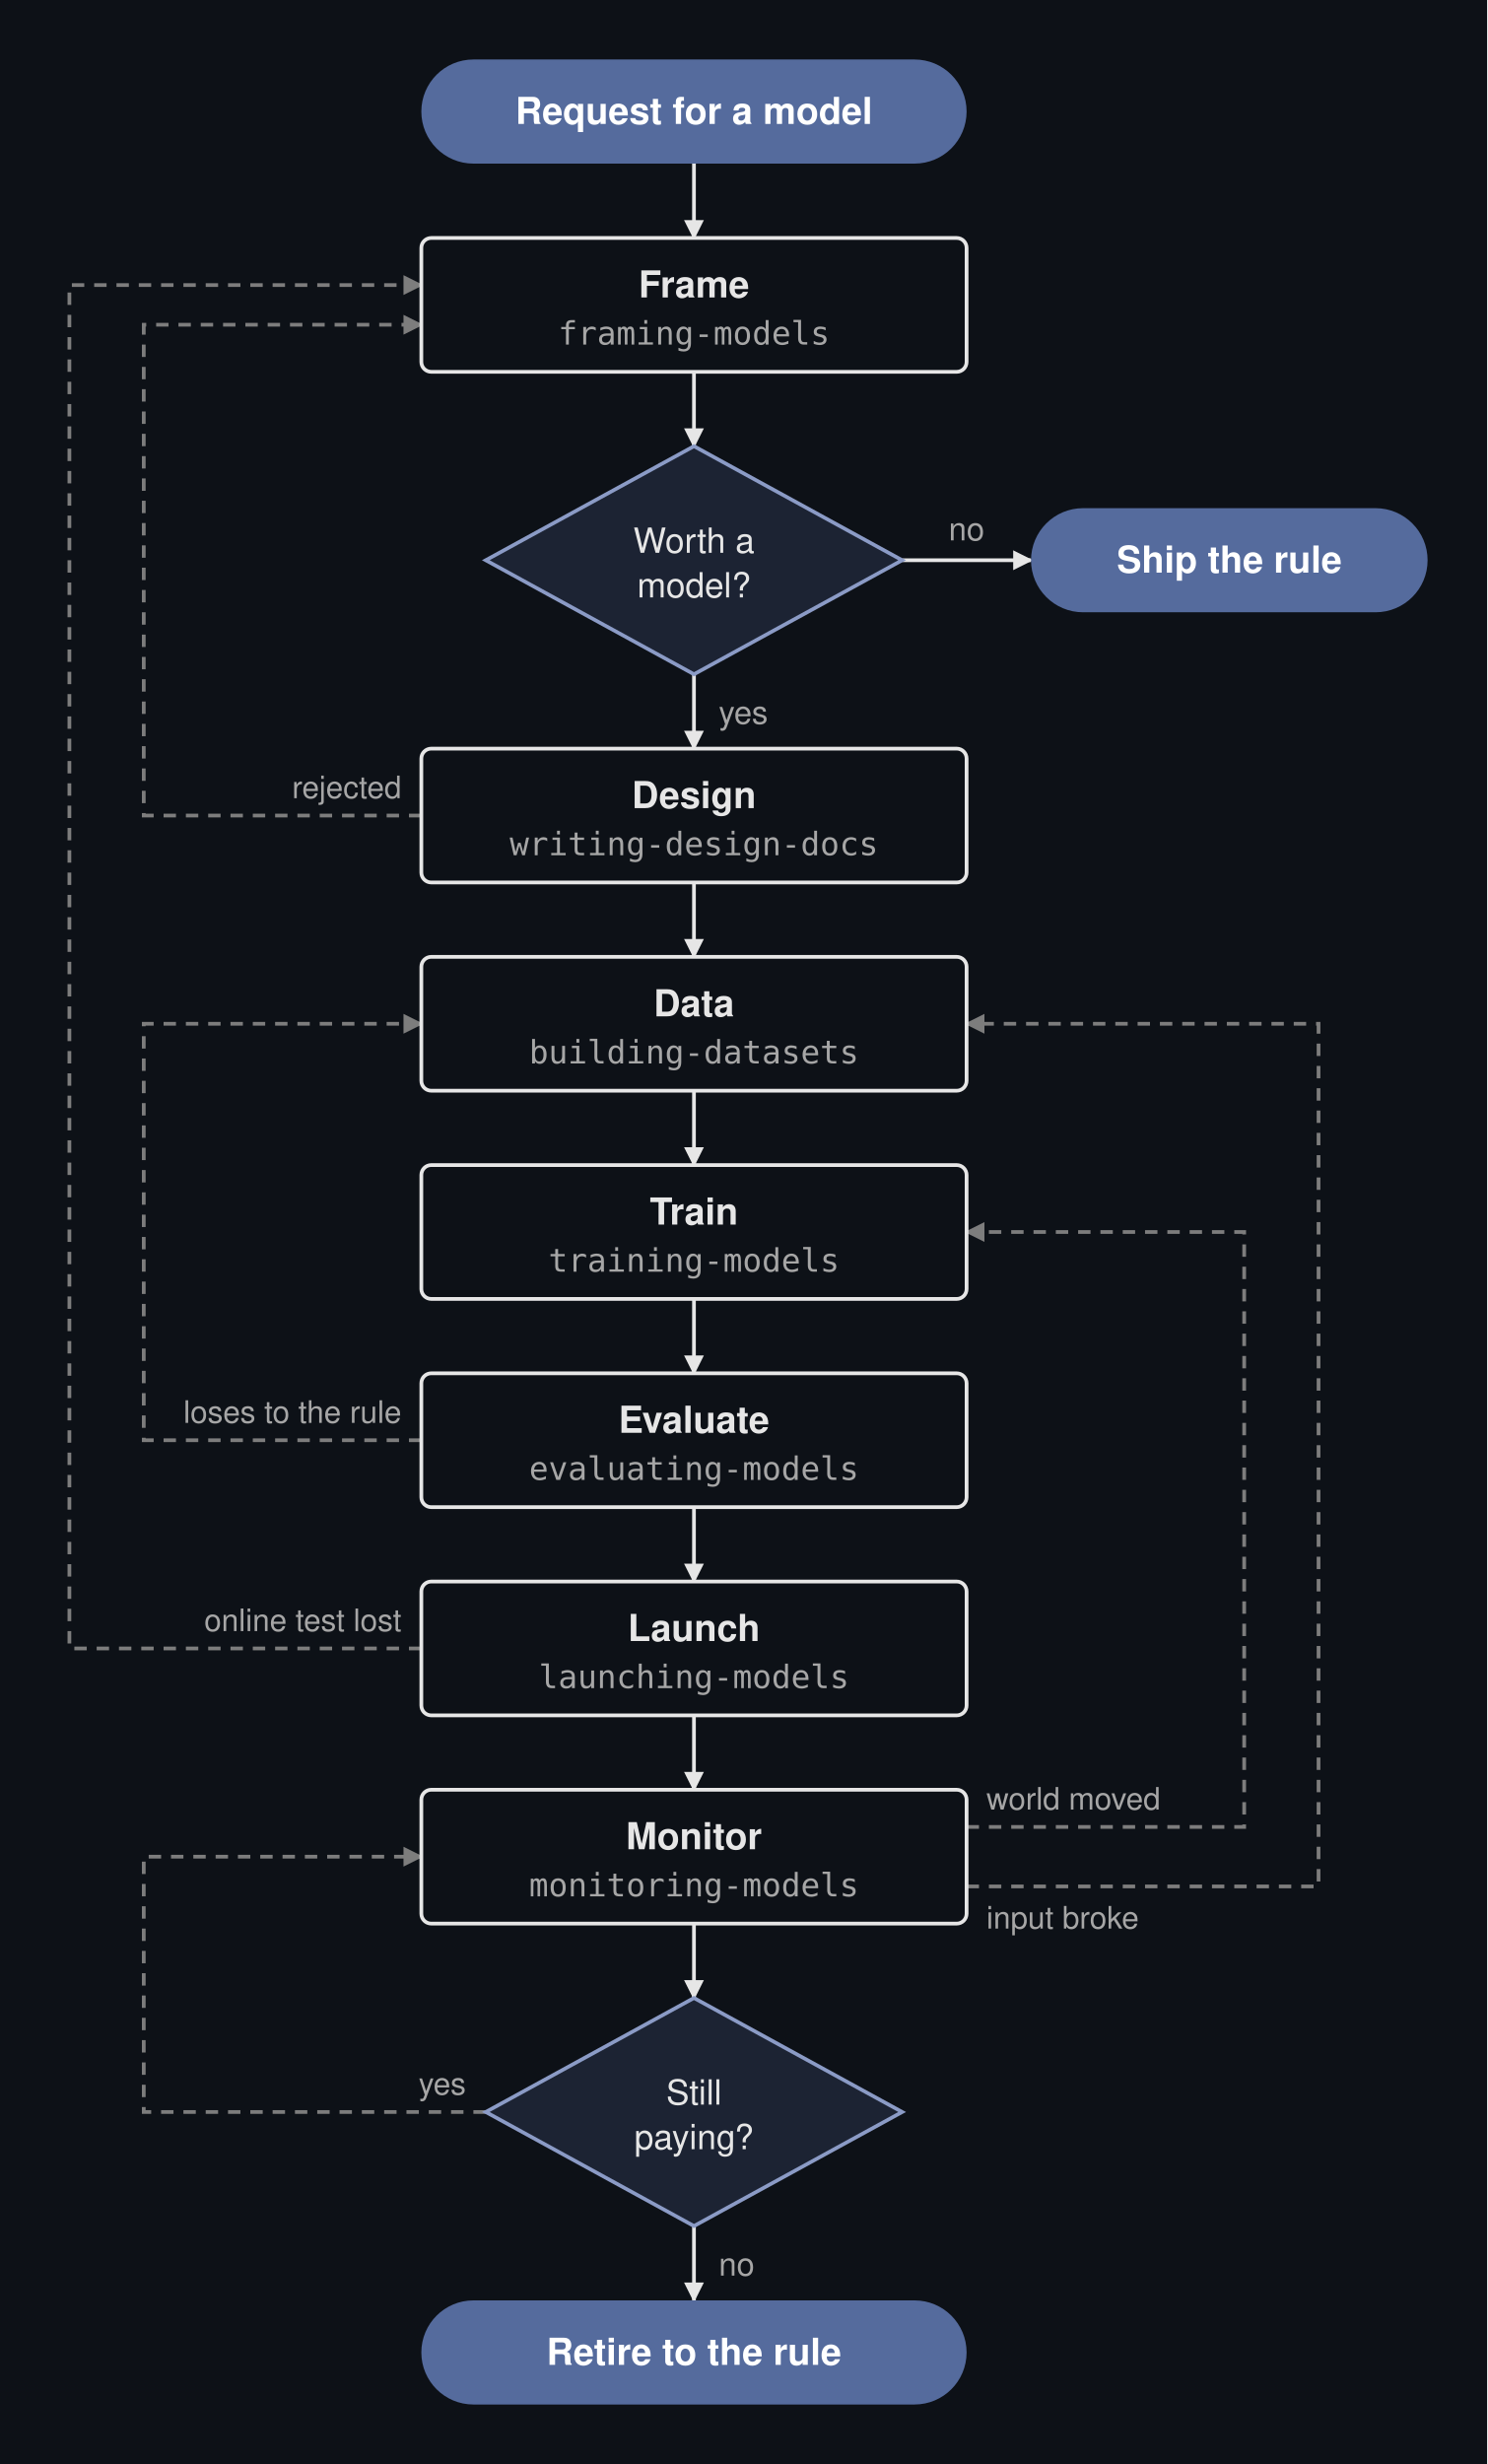
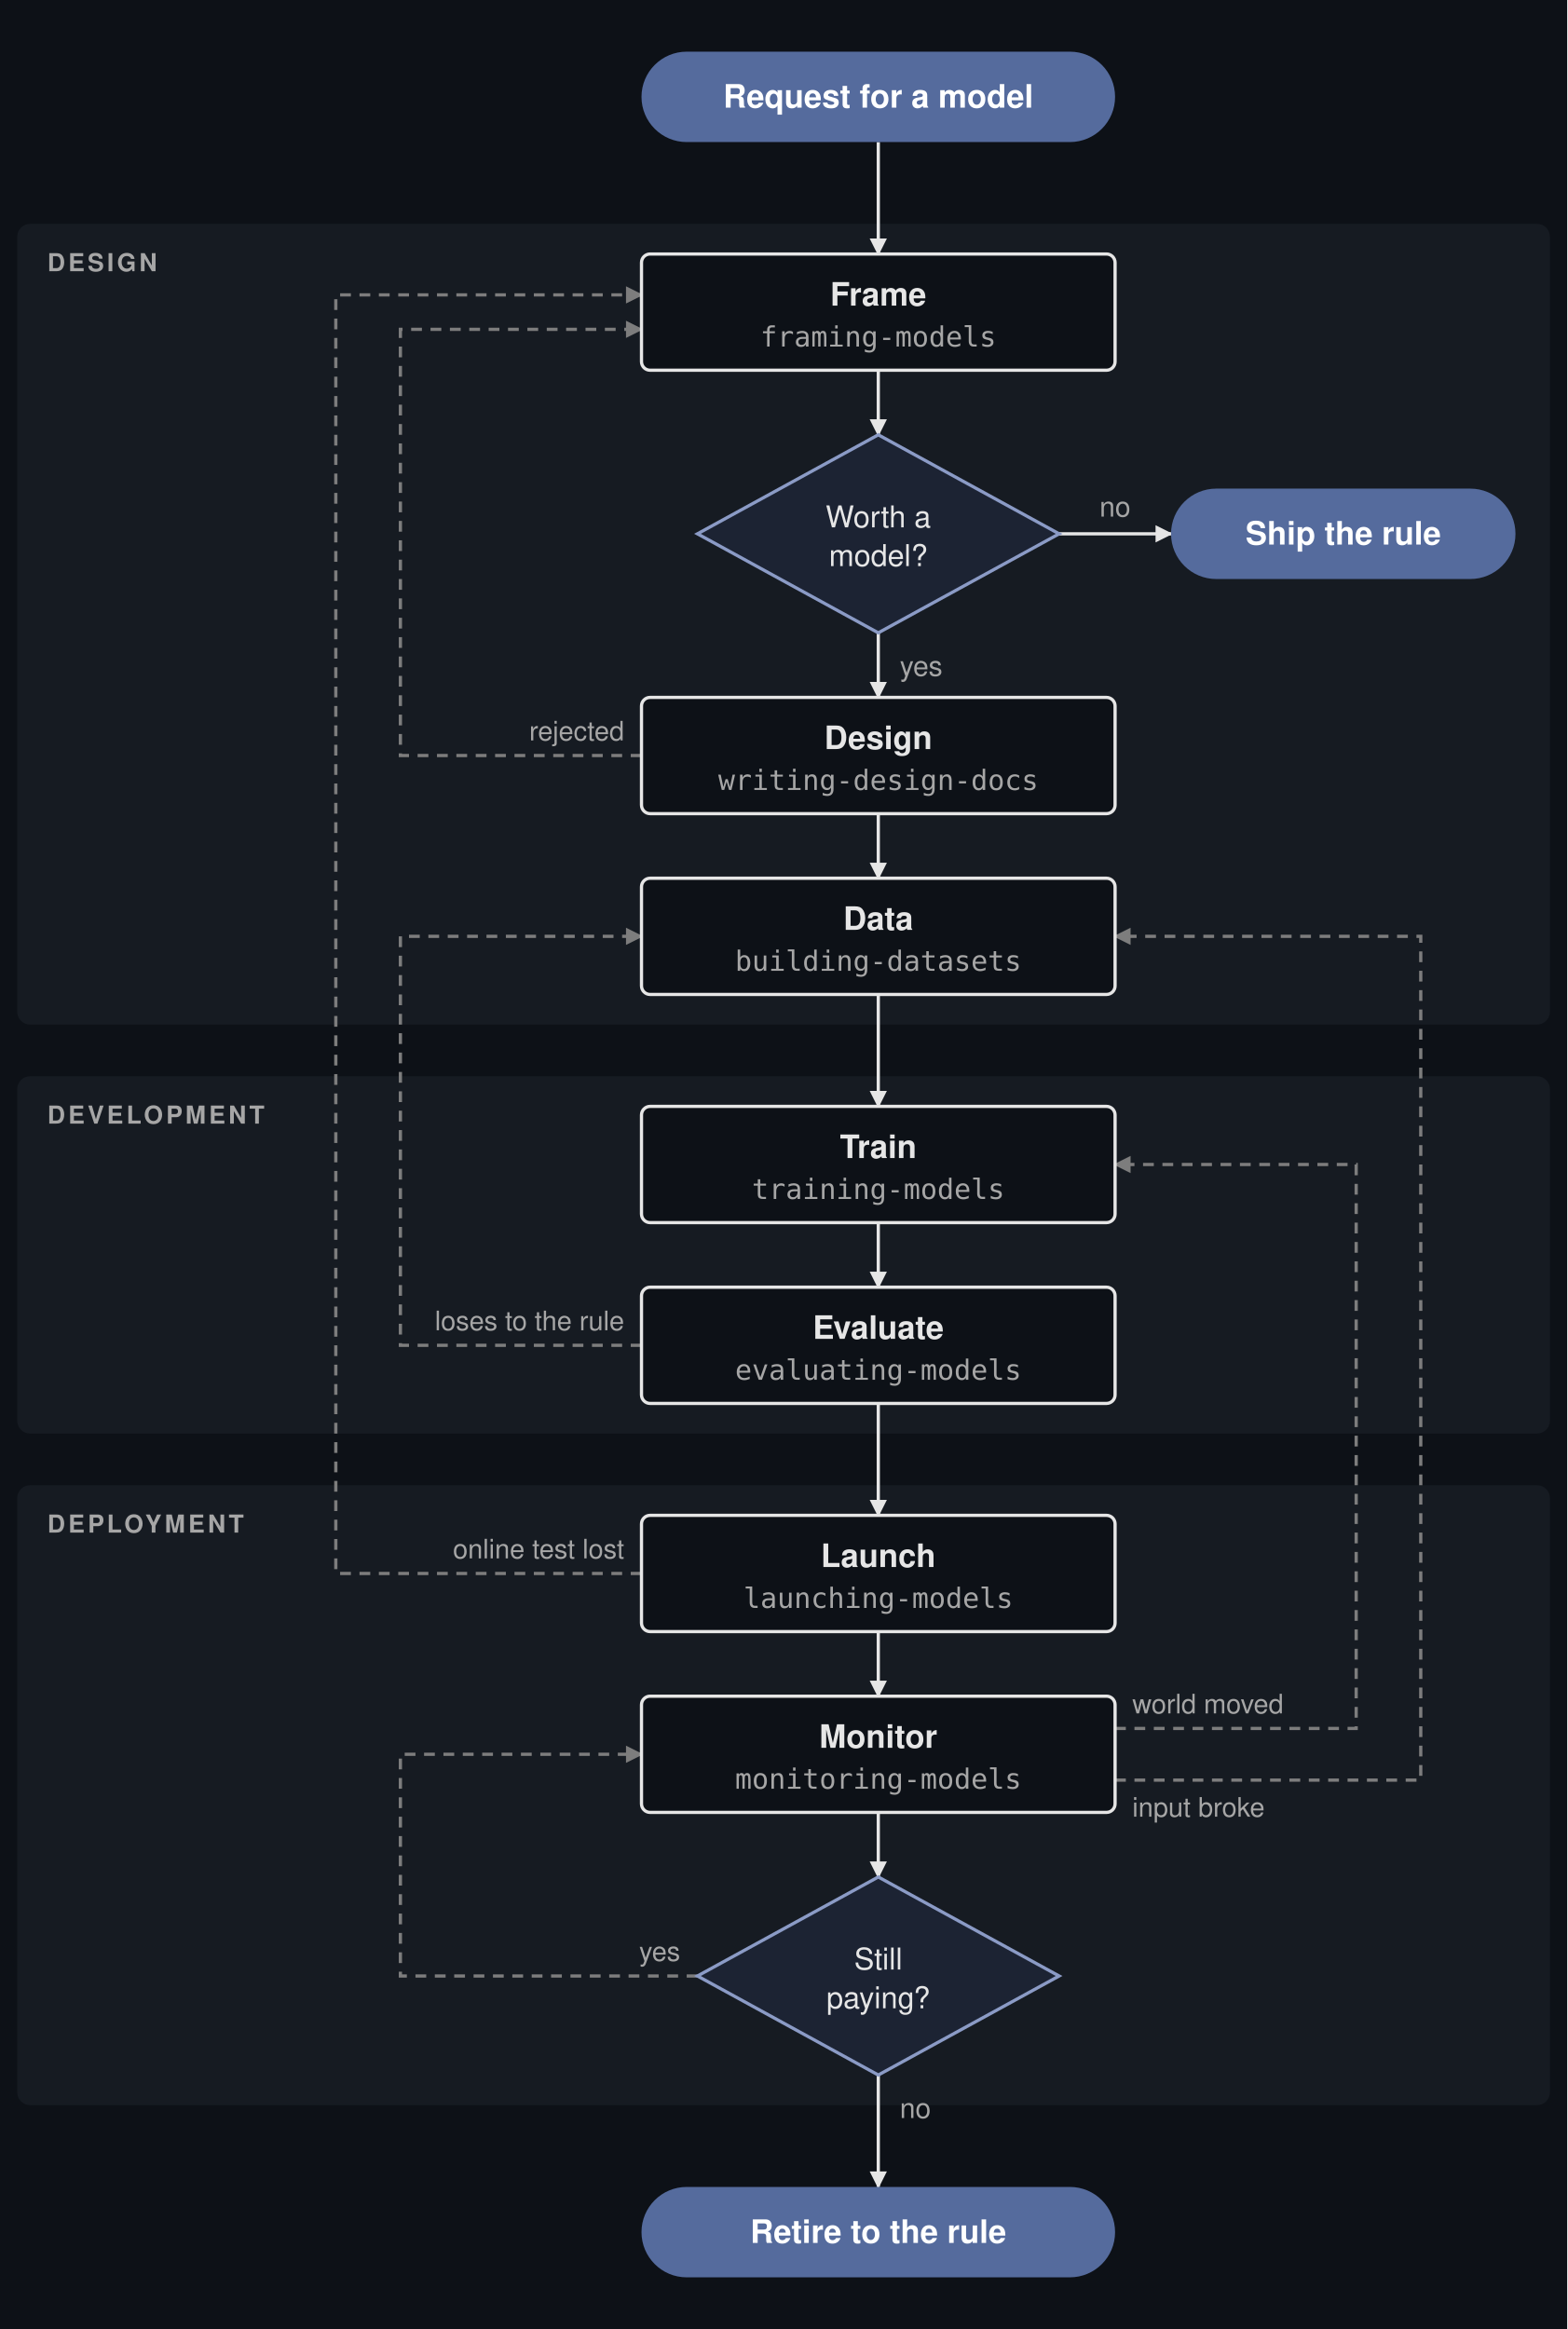
- <svg xmlns="http://www.w3.org/2000/svg" viewBox="0 0 600 994" width="600" height="994" role="img" aria-labelledby="title desc">
+ <svg xmlns="http://www.w3.org/2000/svg" viewBox="0 0 728 1082" width="728" height="1082" role="img" aria-labelledby="title desc">
  <defs>
    <marker id="main" viewBox="0 0 10 10" refX="9" refY="5" markerWidth="8" markerHeight="8" markerUnits="userSpaceOnUse" orient="auto">
      <path d="M0,0 L10,5 L0,10 z" fill="#e6e6e6" />
    </marker>
    <marker id="loop" viewBox="0 0 10 10" refX="9" refY="5" markerWidth="8" markerHeight="8" markerUnits="userSpaceOnUse" orient="auto">
      <path d="M0,0 L10,5 L0,10 z" fill="#7d7d7d" />
    </marker>
  </defs>
  <rect width="100%" height="100%" fill="#0d1117" />
-   <path d="M280,66 L280,96" fill="none" stroke-width="1.5" stroke="#e6e6e6" marker-end="url(#main)" />
-   <path d="M280,150 L280,180" fill="none" stroke-width="1.5" stroke="#e6e6e6" marker-end="url(#main)" />
-   <path d="M280,272 L280,302" fill="none" stroke-width="1.5" stroke="#e6e6e6" marker-end="url(#main)" />
-   <path d="M280,356 L280,386" fill="none" stroke-width="1.5" stroke="#e6e6e6" marker-end="url(#main)" />
-   <path d="M280,440 L280,470" fill="none" stroke-width="1.5" stroke="#e6e6e6" marker-end="url(#main)" />
-   <path d="M280,524 L280,554" fill="none" stroke-width="1.5" stroke="#e6e6e6" marker-end="url(#main)" />
-   <path d="M280,608 L280,638" fill="none" stroke-width="1.5" stroke="#e6e6e6" marker-end="url(#main)" />
-   <path d="M280,692 L280,722" fill="none" stroke-width="1.5" stroke="#e6e6e6" marker-end="url(#main)" />
-   <path d="M280,776 L280,806" fill="none" stroke-width="1.5" stroke="#e6e6e6" marker-end="url(#main)" />
-   <path d="M280,898 L280,928" fill="none" stroke-width="1.5" stroke="#e6e6e6" marker-end="url(#main)" />
-   <text x="290" y="292" font-family="-apple-system, BlinkMacSystemFont, 'Segoe UI', Helvetica, Arial, sans-serif" font-size="13" font-weight="normal" fill="#a6a6a6" text-anchor="start">yes</text>
-   <text x="290" y="918" font-family="-apple-system, BlinkMacSystemFont, 'Segoe UI', Helvetica, Arial, sans-serif" font-size="13" font-weight="normal" fill="#a6a6a6" text-anchor="start">no</text>
-   <path d="M364,226 L416,226" fill="none" stroke-width="1.5" stroke="#e6e6e6" marker-end="url(#main)" />
-   <text x="390" y="218" font-family="-apple-system, BlinkMacSystemFont, 'Segoe UI', Helvetica, Arial, sans-serif" font-size="13" font-weight="normal" fill="#a6a6a6" text-anchor="middle">no</text>
-   <rect x="416" y="205" width="160" height="42" rx="21" fill="#556b9d" />
-   <text x="496" y="231" font-family="-apple-system, BlinkMacSystemFont, 'Segoe UI', Helvetica, Arial, sans-serif" font-size="15" font-weight="600" fill="#ffffff" text-anchor="middle">Ship the rule</text>
-   <path d="M170,329 L58,329 L58,131 L170,131" fill="none" stroke-width="1.5" stroke="#7d7d7d" stroke-dasharray="5 4" marker-end="url(#loop)" />
-   <text x="162" y="322" font-family="-apple-system, BlinkMacSystemFont, 'Segoe UI', Helvetica, Arial, sans-serif" font-size="12.5" font-weight="normal" fill="#a6a6a6" text-anchor="end">rejected</text>
-   <path d="M170,581 L58,581 L58,413 L170,413" fill="none" stroke-width="1.5" stroke="#7d7d7d" stroke-dasharray="5 4" marker-end="url(#loop)" />
-   <text x="162" y="574" font-family="-apple-system, BlinkMacSystemFont, 'Segoe UI', Helvetica, Arial, sans-serif" font-size="12.5" font-weight="normal" fill="#a6a6a6" text-anchor="end">loses to the rule</text>
-   <path d="M170,665 L28,665 L28,115 L170,115" fill="none" stroke-width="1.5" stroke="#7d7d7d" stroke-dasharray="5 4" marker-end="url(#loop)" />
-   <text x="162" y="658" font-family="-apple-system, BlinkMacSystemFont, 'Segoe UI', Helvetica, Arial, sans-serif" font-size="12.5" font-weight="normal" fill="#a6a6a6" text-anchor="end">online test lost</text>
-   <path d="M196,852 L58,852 L58,749 L170,749" fill="none" stroke-width="1.5" stroke="#7d7d7d" stroke-dasharray="5 4" marker-end="url(#loop)" />
-   <text x="188" y="845" font-family="-apple-system, BlinkMacSystemFont, 'Segoe UI', Helvetica, Arial, sans-serif" font-size="12.5" font-weight="normal" fill="#a6a6a6" text-anchor="end">yes</text>
-   <path d="M390,737 L502,737 L502,497 L390,497" fill="none" stroke-width="1.5" stroke="#7d7d7d" stroke-dasharray="5 4" marker-end="url(#loop)" />
-   <text x="398" y="730" font-family="-apple-system, BlinkMacSystemFont, 'Segoe UI', Helvetica, Arial, sans-serif" font-size="12.5" font-weight="normal" fill="#a6a6a6" text-anchor="start">world moved</text>
-   <path d="M390,761 L532,761 L532,413 L390,413" fill="none" stroke-width="1.5" stroke="#7d7d7d" stroke-dasharray="5 4" marker-end="url(#loop)" />
-   <text x="398" y="778" font-family="-apple-system, BlinkMacSystemFont, 'Segoe UI', Helvetica, Arial, sans-serif" font-size="12.5" font-weight="normal" fill="#a6a6a6" text-anchor="start">input broke</text>
-   <rect x="170" y="24" width="220" height="42" rx="21" fill="#556b9d" />
-   <text x="280" y="50" font-family="-apple-system, BlinkMacSystemFont, 'Segoe UI', Helvetica, Arial, sans-serif" font-size="15" font-weight="600" fill="#ffffff" text-anchor="middle">Request for a model</text>
-   <rect x="170" y="96" width="220" height="54" rx="4" fill="#0d1117" stroke="#e6e6e6" stroke-width="1.5" />
-   <text x="280" y="120" font-family="-apple-system, BlinkMacSystemFont, 'Segoe UI', Helvetica, Arial, sans-serif" font-size="15" font-weight="600" fill="#e6e6e6" text-anchor="middle">Frame</text>
-   <text x="280" y="139" font-family="ui-monospace, SFMono-Regular, Menlo, Consolas, monospace" font-size="13" font-weight="normal" fill="#a6a6a6" text-anchor="middle">framing-models</text>
-   <polygon points="280,180 364,226 280,272 196,226" fill="#1c2333" stroke="#8b9bc6" stroke-width="1.5" />
-   <text x="280" y="223" font-family="-apple-system, BlinkMacSystemFont, 'Segoe UI', Helvetica, Arial, sans-serif" font-size="14" font-weight="normal" fill="#e6e6e6" text-anchor="middle">Worth a</text>
-   <text x="280" y="241" font-family="-apple-system, BlinkMacSystemFont, 'Segoe UI', Helvetica, Arial, sans-serif" font-size="14" font-weight="normal" fill="#e6e6e6" text-anchor="middle">model?</text>
-   <rect x="170" y="302" width="220" height="54" rx="4" fill="#0d1117" stroke="#e6e6e6" stroke-width="1.5" />
-   <text x="280" y="326" font-family="-apple-system, BlinkMacSystemFont, 'Segoe UI', Helvetica, Arial, sans-serif" font-size="15" font-weight="600" fill="#e6e6e6" text-anchor="middle">Design</text>
-   <text x="280" y="345" font-family="ui-monospace, SFMono-Regular, Menlo, Consolas, monospace" font-size="13" font-weight="normal" fill="#a6a6a6" text-anchor="middle">writing-design-docs</text>
-   <rect x="170" y="386" width="220" height="54" rx="4" fill="#0d1117" stroke="#e6e6e6" stroke-width="1.5" />
-   <text x="280" y="410" font-family="-apple-system, BlinkMacSystemFont, 'Segoe UI', Helvetica, Arial, sans-serif" font-size="15" font-weight="600" fill="#e6e6e6" text-anchor="middle">Data</text>
-   <text x="280" y="429" font-family="ui-monospace, SFMono-Regular, Menlo, Consolas, monospace" font-size="13" font-weight="normal" fill="#a6a6a6" text-anchor="middle">building-datasets</text>
-   <rect x="170" y="470" width="220" height="54" rx="4" fill="#0d1117" stroke="#e6e6e6" stroke-width="1.5" />
-   <text x="280" y="494" font-family="-apple-system, BlinkMacSystemFont, 'Segoe UI', Helvetica, Arial, sans-serif" font-size="15" font-weight="600" fill="#e6e6e6" text-anchor="middle">Train</text>
-   <text x="280" y="513" font-family="ui-monospace, SFMono-Regular, Menlo, Consolas, monospace" font-size="13" font-weight="normal" fill="#a6a6a6" text-anchor="middle">training-models</text>
-   <rect x="170" y="554" width="220" height="54" rx="4" fill="#0d1117" stroke="#e6e6e6" stroke-width="1.5" />
-   <text x="280" y="578" font-family="-apple-system, BlinkMacSystemFont, 'Segoe UI', Helvetica, Arial, sans-serif" font-size="15" font-weight="600" fill="#e6e6e6" text-anchor="middle">Evaluate</text>
-   <text x="280" y="597" font-family="ui-monospace, SFMono-Regular, Menlo, Consolas, monospace" font-size="13" font-weight="normal" fill="#a6a6a6" text-anchor="middle">evaluating-models</text>
-   <rect x="170" y="638" width="220" height="54" rx="4" fill="#0d1117" stroke="#e6e6e6" stroke-width="1.5" />
-   <text x="280" y="662" font-family="-apple-system, BlinkMacSystemFont, 'Segoe UI', Helvetica, Arial, sans-serif" font-size="15" font-weight="600" fill="#e6e6e6" text-anchor="middle">Launch</text>
-   <text x="280" y="681" font-family="ui-monospace, SFMono-Regular, Menlo, Consolas, monospace" font-size="13" font-weight="normal" fill="#a6a6a6" text-anchor="middle">launching-models</text>
-   <rect x="170" y="722" width="220" height="54" rx="4" fill="#0d1117" stroke="#e6e6e6" stroke-width="1.5" />
-   <text x="280" y="746" font-family="-apple-system, BlinkMacSystemFont, 'Segoe UI', Helvetica, Arial, sans-serif" font-size="15" font-weight="600" fill="#e6e6e6" text-anchor="middle">Monitor</text>
-   <text x="280" y="765" font-family="ui-monospace, SFMono-Regular, Menlo, Consolas, monospace" font-size="13" font-weight="normal" fill="#a6a6a6" text-anchor="middle">monitoring-models</text>
-   <polygon points="280,806 364,852 280,898 196,852" fill="#1c2333" stroke="#8b9bc6" stroke-width="1.5" />
-   <text x="280" y="849" font-family="-apple-system, BlinkMacSystemFont, 'Segoe UI', Helvetica, Arial, sans-serif" font-size="14" font-weight="normal" fill="#e6e6e6" text-anchor="middle">Still</text>
-   <text x="280" y="867" font-family="-apple-system, BlinkMacSystemFont, 'Segoe UI', Helvetica, Arial, sans-serif" font-size="14" font-weight="normal" fill="#e6e6e6" text-anchor="middle">paying?</text>
-   <rect x="170" y="928" width="220" height="42" rx="21" fill="#556b9d" />
-   <text x="280" y="954" font-family="-apple-system, BlinkMacSystemFont, 'Segoe UI', Helvetica, Arial, sans-serif" font-size="15" font-weight="600" fill="#ffffff" text-anchor="middle">Retire to the rule</text>
+   <rect x="8" y="104" width="712" height="372" rx="6" fill="#161b22" />
+   <text x="22" y="126" font-family="-apple-system, BlinkMacSystemFont, 'Segoe UI', Helvetica, Arial, sans-serif" font-size="11.5" font-weight="600" letter-spacing="1.4" fill="#a6a6a6">DESIGN</text>
+   <rect x="8" y="500" width="712" height="166" rx="6" fill="#161b22" />
+   <text x="22" y="522" font-family="-apple-system, BlinkMacSystemFont, 'Segoe UI', Helvetica, Arial, sans-serif" font-size="11.5" font-weight="600" letter-spacing="1.4" fill="#a6a6a6">DEVELOPMENT</text>
+   <rect x="8" y="690" width="712" height="288" rx="6" fill="#161b22" />
+   <text x="22" y="712" font-family="-apple-system, BlinkMacSystemFont, 'Segoe UI', Helvetica, Arial, sans-serif" font-size="11.5" font-weight="600" letter-spacing="1.4" fill="#a6a6a6">DEPLOYMENT</text>
+   <path d="M408,66 L408,118" fill="none" stroke-width="1.5" stroke="#e6e6e6" marker-end="url(#main)" />
+   <path d="M408,172 L408,202" fill="none" stroke-width="1.5" stroke="#e6e6e6" marker-end="url(#main)" />
+   <path d="M408,294 L408,324" fill="none" stroke-width="1.5" stroke="#e6e6e6" marker-end="url(#main)" />
+   <path d="M408,378 L408,408" fill="none" stroke-width="1.5" stroke="#e6e6e6" marker-end="url(#main)" />
+   <path d="M408,462 L408,514" fill="none" stroke-width="1.5" stroke="#e6e6e6" marker-end="url(#main)" />
+   <path d="M408,568 L408,598" fill="none" stroke-width="1.5" stroke="#e6e6e6" marker-end="url(#main)" />
+   <path d="M408,652 L408,704" fill="none" stroke-width="1.5" stroke="#e6e6e6" marker-end="url(#main)" />
+   <path d="M408,758 L408,788" fill="none" stroke-width="1.5" stroke="#e6e6e6" marker-end="url(#main)" />
+   <path d="M408,842 L408,872" fill="none" stroke-width="1.5" stroke="#e6e6e6" marker-end="url(#main)" />
+   <path d="M408,964 L408,1016" fill="none" stroke-width="1.5" stroke="#e6e6e6" marker-end="url(#main)" />
+   <text x="418" y="314" font-family="-apple-system, BlinkMacSystemFont, 'Segoe UI', Helvetica, Arial, sans-serif" font-size="13" font-weight="normal" fill="#a6a6a6" text-anchor="start">yes</text>
+   <text x="418" y="984" font-family="-apple-system, BlinkMacSystemFont, 'Segoe UI', Helvetica, Arial, sans-serif" font-size="13" font-weight="normal" fill="#a6a6a6" text-anchor="start">no</text>
+   <path d="M492,248 L544,248" fill="none" stroke-width="1.5" stroke="#e6e6e6" marker-end="url(#main)" />
+   <text x="518" y="240" font-family="-apple-system, BlinkMacSystemFont, 'Segoe UI', Helvetica, Arial, sans-serif" font-size="13" font-weight="normal" fill="#a6a6a6" text-anchor="middle">no</text>
+   <rect x="544" y="227" width="160" height="42" rx="21" fill="#556b9d" />
+   <text x="624" y="253" font-family="-apple-system, BlinkMacSystemFont, 'Segoe UI', Helvetica, Arial, sans-serif" font-size="15" font-weight="600" fill="#ffffff" text-anchor="middle">Ship the rule</text>
+   <path d="M298,351 L186,351 L186,153 L298,153" fill="none" stroke-width="1.5" stroke="#7d7d7d" stroke-dasharray="5 4" marker-end="url(#loop)" />
+   <text x="290" y="344" font-family="-apple-system, BlinkMacSystemFont, 'Segoe UI', Helvetica, Arial, sans-serif" font-size="12.5" font-weight="normal" fill="#a6a6a6" text-anchor="end">rejected</text>
+   <path d="M298,625 L186,625 L186,435 L298,435" fill="none" stroke-width="1.5" stroke="#7d7d7d" stroke-dasharray="5 4" marker-end="url(#loop)" />
+   <text x="290" y="618" font-family="-apple-system, BlinkMacSystemFont, 'Segoe UI', Helvetica, Arial, sans-serif" font-size="12.5" font-weight="normal" fill="#a6a6a6" text-anchor="end">loses to the rule</text>
+   <path d="M298,731 L156,731 L156,137 L298,137" fill="none" stroke-width="1.5" stroke="#7d7d7d" stroke-dasharray="5 4" marker-end="url(#loop)" />
+   <text x="290" y="724" font-family="-apple-system, BlinkMacSystemFont, 'Segoe UI', Helvetica, Arial, sans-serif" font-size="12.5" font-weight="normal" fill="#a6a6a6" text-anchor="end">online test lost</text>
+   <path d="M324,918 L186,918 L186,815 L298,815" fill="none" stroke-width="1.5" stroke="#7d7d7d" stroke-dasharray="5 4" marker-end="url(#loop)" />
+   <text x="316" y="911" font-family="-apple-system, BlinkMacSystemFont, 'Segoe UI', Helvetica, Arial, sans-serif" font-size="12.5" font-weight="normal" fill="#a6a6a6" text-anchor="end">yes</text>
+   <path d="M518,803 L630,803 L630,541 L518,541" fill="none" stroke-width="1.5" stroke="#7d7d7d" stroke-dasharray="5 4" marker-end="url(#loop)" />
+   <text x="526" y="796" font-family="-apple-system, BlinkMacSystemFont, 'Segoe UI', Helvetica, Arial, sans-serif" font-size="12.5" font-weight="normal" fill="#a6a6a6" text-anchor="start">world moved</text>
+   <path d="M518,827 L660,827 L660,435 L518,435" fill="none" stroke-width="1.5" stroke="#7d7d7d" stroke-dasharray="5 4" marker-end="url(#loop)" />
+   <text x="526" y="844" font-family="-apple-system, BlinkMacSystemFont, 'Segoe UI', Helvetica, Arial, sans-serif" font-size="12.5" font-weight="normal" fill="#a6a6a6" text-anchor="start">input broke</text>
+   <rect x="298" y="24" width="220" height="42" rx="21" fill="#556b9d" />
+   <text x="408" y="50" font-family="-apple-system, BlinkMacSystemFont, 'Segoe UI', Helvetica, Arial, sans-serif" font-size="15" font-weight="600" fill="#ffffff" text-anchor="middle">Request for a model</text>
+   <rect x="298" y="118" width="220" height="54" rx="4" fill="#0d1117" stroke="#e6e6e6" stroke-width="1.5" />
+   <text x="408" y="142" font-family="-apple-system, BlinkMacSystemFont, 'Segoe UI', Helvetica, Arial, sans-serif" font-size="15" font-weight="600" fill="#e6e6e6" text-anchor="middle">Frame</text>
+   <text x="408" y="161" font-family="ui-monospace, SFMono-Regular, Menlo, Consolas, monospace" font-size="13" font-weight="normal" fill="#a6a6a6" text-anchor="middle">framing-models</text>
+   <polygon points="408,202 492,248 408,294 324,248" fill="#1c2333" stroke="#8b9bc6" stroke-width="1.5" />
+   <text x="408" y="245" font-family="-apple-system, BlinkMacSystemFont, 'Segoe UI', Helvetica, Arial, sans-serif" font-size="14" font-weight="normal" fill="#e6e6e6" text-anchor="middle">Worth a</text>
+   <text x="408" y="263" font-family="-apple-system, BlinkMacSystemFont, 'Segoe UI', Helvetica, Arial, sans-serif" font-size="14" font-weight="normal" fill="#e6e6e6" text-anchor="middle">model?</text>
+   <rect x="298" y="324" width="220" height="54" rx="4" fill="#0d1117" stroke="#e6e6e6" stroke-width="1.5" />
+   <text x="408" y="348" font-family="-apple-system, BlinkMacSystemFont, 'Segoe UI', Helvetica, Arial, sans-serif" font-size="15" font-weight="600" fill="#e6e6e6" text-anchor="middle">Design</text>
+   <text x="408" y="367" font-family="ui-monospace, SFMono-Regular, Menlo, Consolas, monospace" font-size="13" font-weight="normal" fill="#a6a6a6" text-anchor="middle">writing-design-docs</text>
+   <rect x="298" y="408" width="220" height="54" rx="4" fill="#0d1117" stroke="#e6e6e6" stroke-width="1.5" />
+   <text x="408" y="432" font-family="-apple-system, BlinkMacSystemFont, 'Segoe UI', Helvetica, Arial, sans-serif" font-size="15" font-weight="600" fill="#e6e6e6" text-anchor="middle">Data</text>
+   <text x="408" y="451" font-family="ui-monospace, SFMono-Regular, Menlo, Consolas, monospace" font-size="13" font-weight="normal" fill="#a6a6a6" text-anchor="middle">building-datasets</text>
+   <rect x="298" y="514" width="220" height="54" rx="4" fill="#0d1117" stroke="#e6e6e6" stroke-width="1.5" />
+   <text x="408" y="538" font-family="-apple-system, BlinkMacSystemFont, 'Segoe UI', Helvetica, Arial, sans-serif" font-size="15" font-weight="600" fill="#e6e6e6" text-anchor="middle">Train</text>
+   <text x="408" y="557" font-family="ui-monospace, SFMono-Regular, Menlo, Consolas, monospace" font-size="13" font-weight="normal" fill="#a6a6a6" text-anchor="middle">training-models</text>
+   <rect x="298" y="598" width="220" height="54" rx="4" fill="#0d1117" stroke="#e6e6e6" stroke-width="1.5" />
+   <text x="408" y="622" font-family="-apple-system, BlinkMacSystemFont, 'Segoe UI', Helvetica, Arial, sans-serif" font-size="15" font-weight="600" fill="#e6e6e6" text-anchor="middle">Evaluate</text>
+   <text x="408" y="641" font-family="ui-monospace, SFMono-Regular, Menlo, Consolas, monospace" font-size="13" font-weight="normal" fill="#a6a6a6" text-anchor="middle">evaluating-models</text>
+   <rect x="298" y="704" width="220" height="54" rx="4" fill="#0d1117" stroke="#e6e6e6" stroke-width="1.5" />
+   <text x="408" y="728" font-family="-apple-system, BlinkMacSystemFont, 'Segoe UI', Helvetica, Arial, sans-serif" font-size="15" font-weight="600" fill="#e6e6e6" text-anchor="middle">Launch</text>
+   <text x="408" y="747" font-family="ui-monospace, SFMono-Regular, Menlo, Consolas, monospace" font-size="13" font-weight="normal" fill="#a6a6a6" text-anchor="middle">launching-models</text>
+   <rect x="298" y="788" width="220" height="54" rx="4" fill="#0d1117" stroke="#e6e6e6" stroke-width="1.5" />
+   <text x="408" y="812" font-family="-apple-system, BlinkMacSystemFont, 'Segoe UI', Helvetica, Arial, sans-serif" font-size="15" font-weight="600" fill="#e6e6e6" text-anchor="middle">Monitor</text>
+   <text x="408" y="831" font-family="ui-monospace, SFMono-Regular, Menlo, Consolas, monospace" font-size="13" font-weight="normal" fill="#a6a6a6" text-anchor="middle">monitoring-models</text>
+   <polygon points="408,872 492,918 408,964 324,918" fill="#1c2333" stroke="#8b9bc6" stroke-width="1.5" />
+   <text x="408" y="915" font-family="-apple-system, BlinkMacSystemFont, 'Segoe UI', Helvetica, Arial, sans-serif" font-size="14" font-weight="normal" fill="#e6e6e6" text-anchor="middle">Still</text>
+   <text x="408" y="933" font-family="-apple-system, BlinkMacSystemFont, 'Segoe UI', Helvetica, Arial, sans-serif" font-size="14" font-weight="normal" fill="#e6e6e6" text-anchor="middle">paying?</text>
+   <rect x="298" y="1016" width="220" height="42" rx="21" fill="#556b9d" />
+   <text x="408" y="1042" font-family="-apple-system, BlinkMacSystemFont, 'Segoe UI', Helvetica, Arial, sans-serif" font-size="15" font-weight="600" fill="#ffffff" text-anchor="middle">Retire to the rule</text>
</svg>
